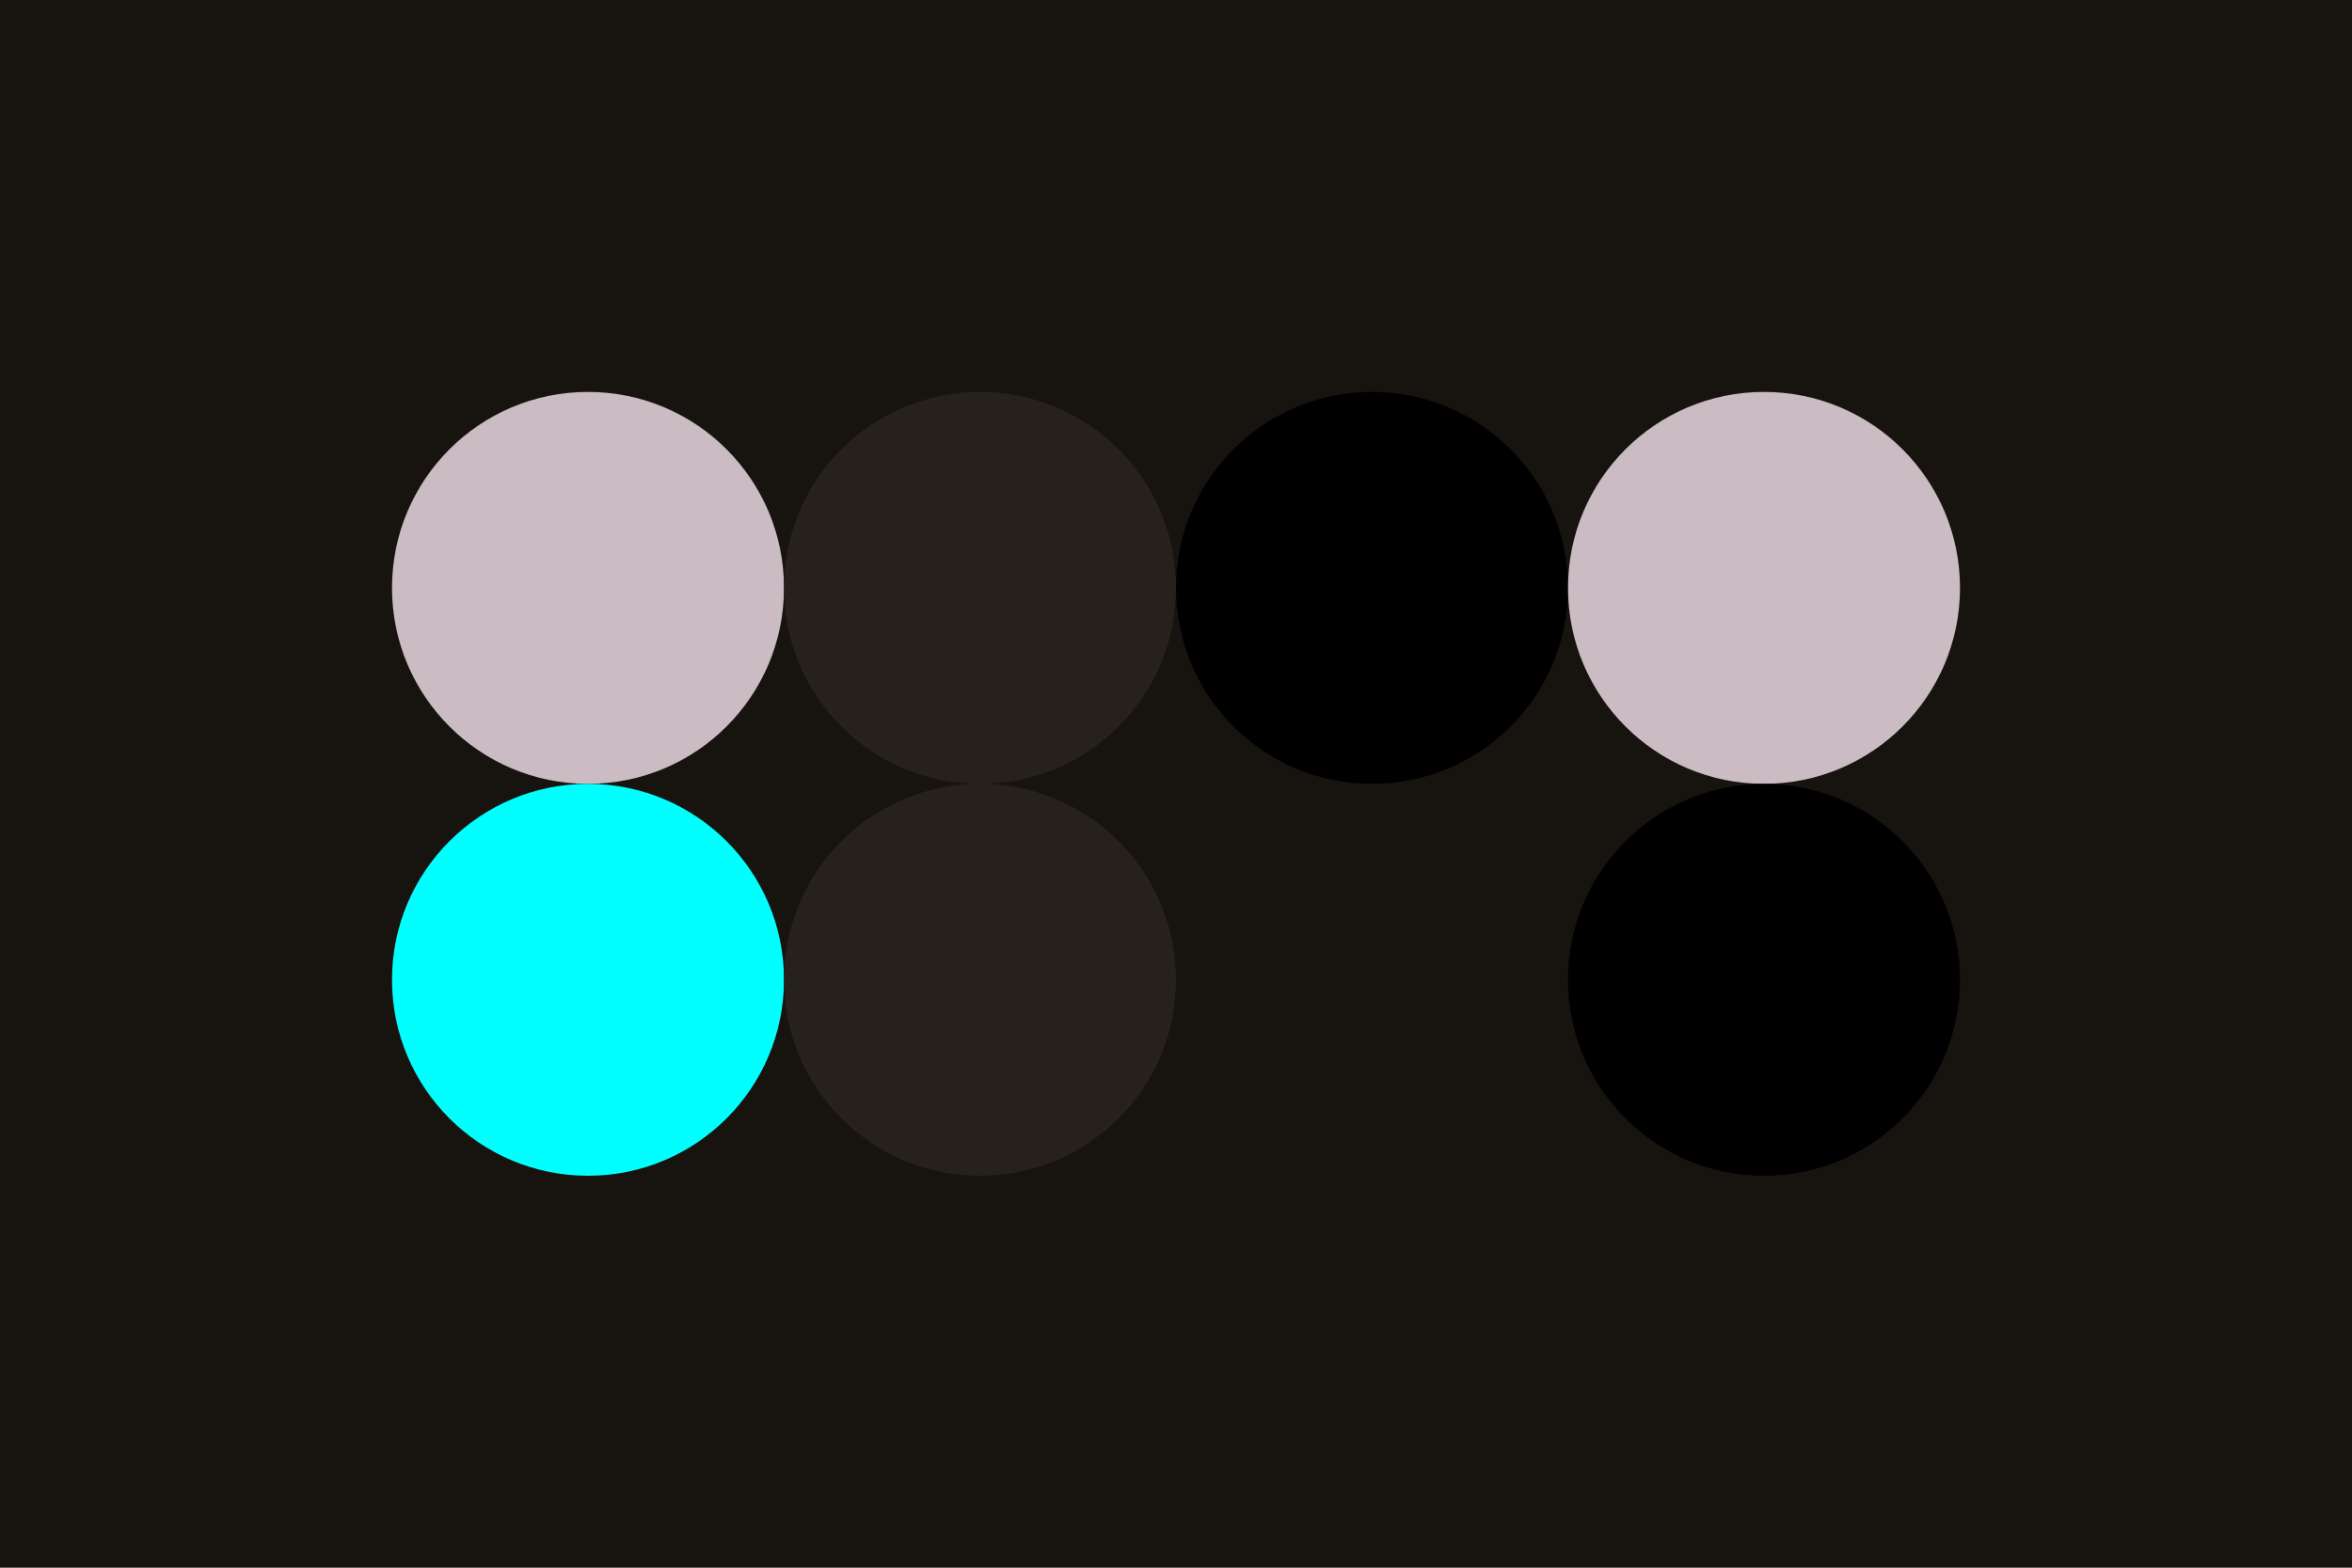
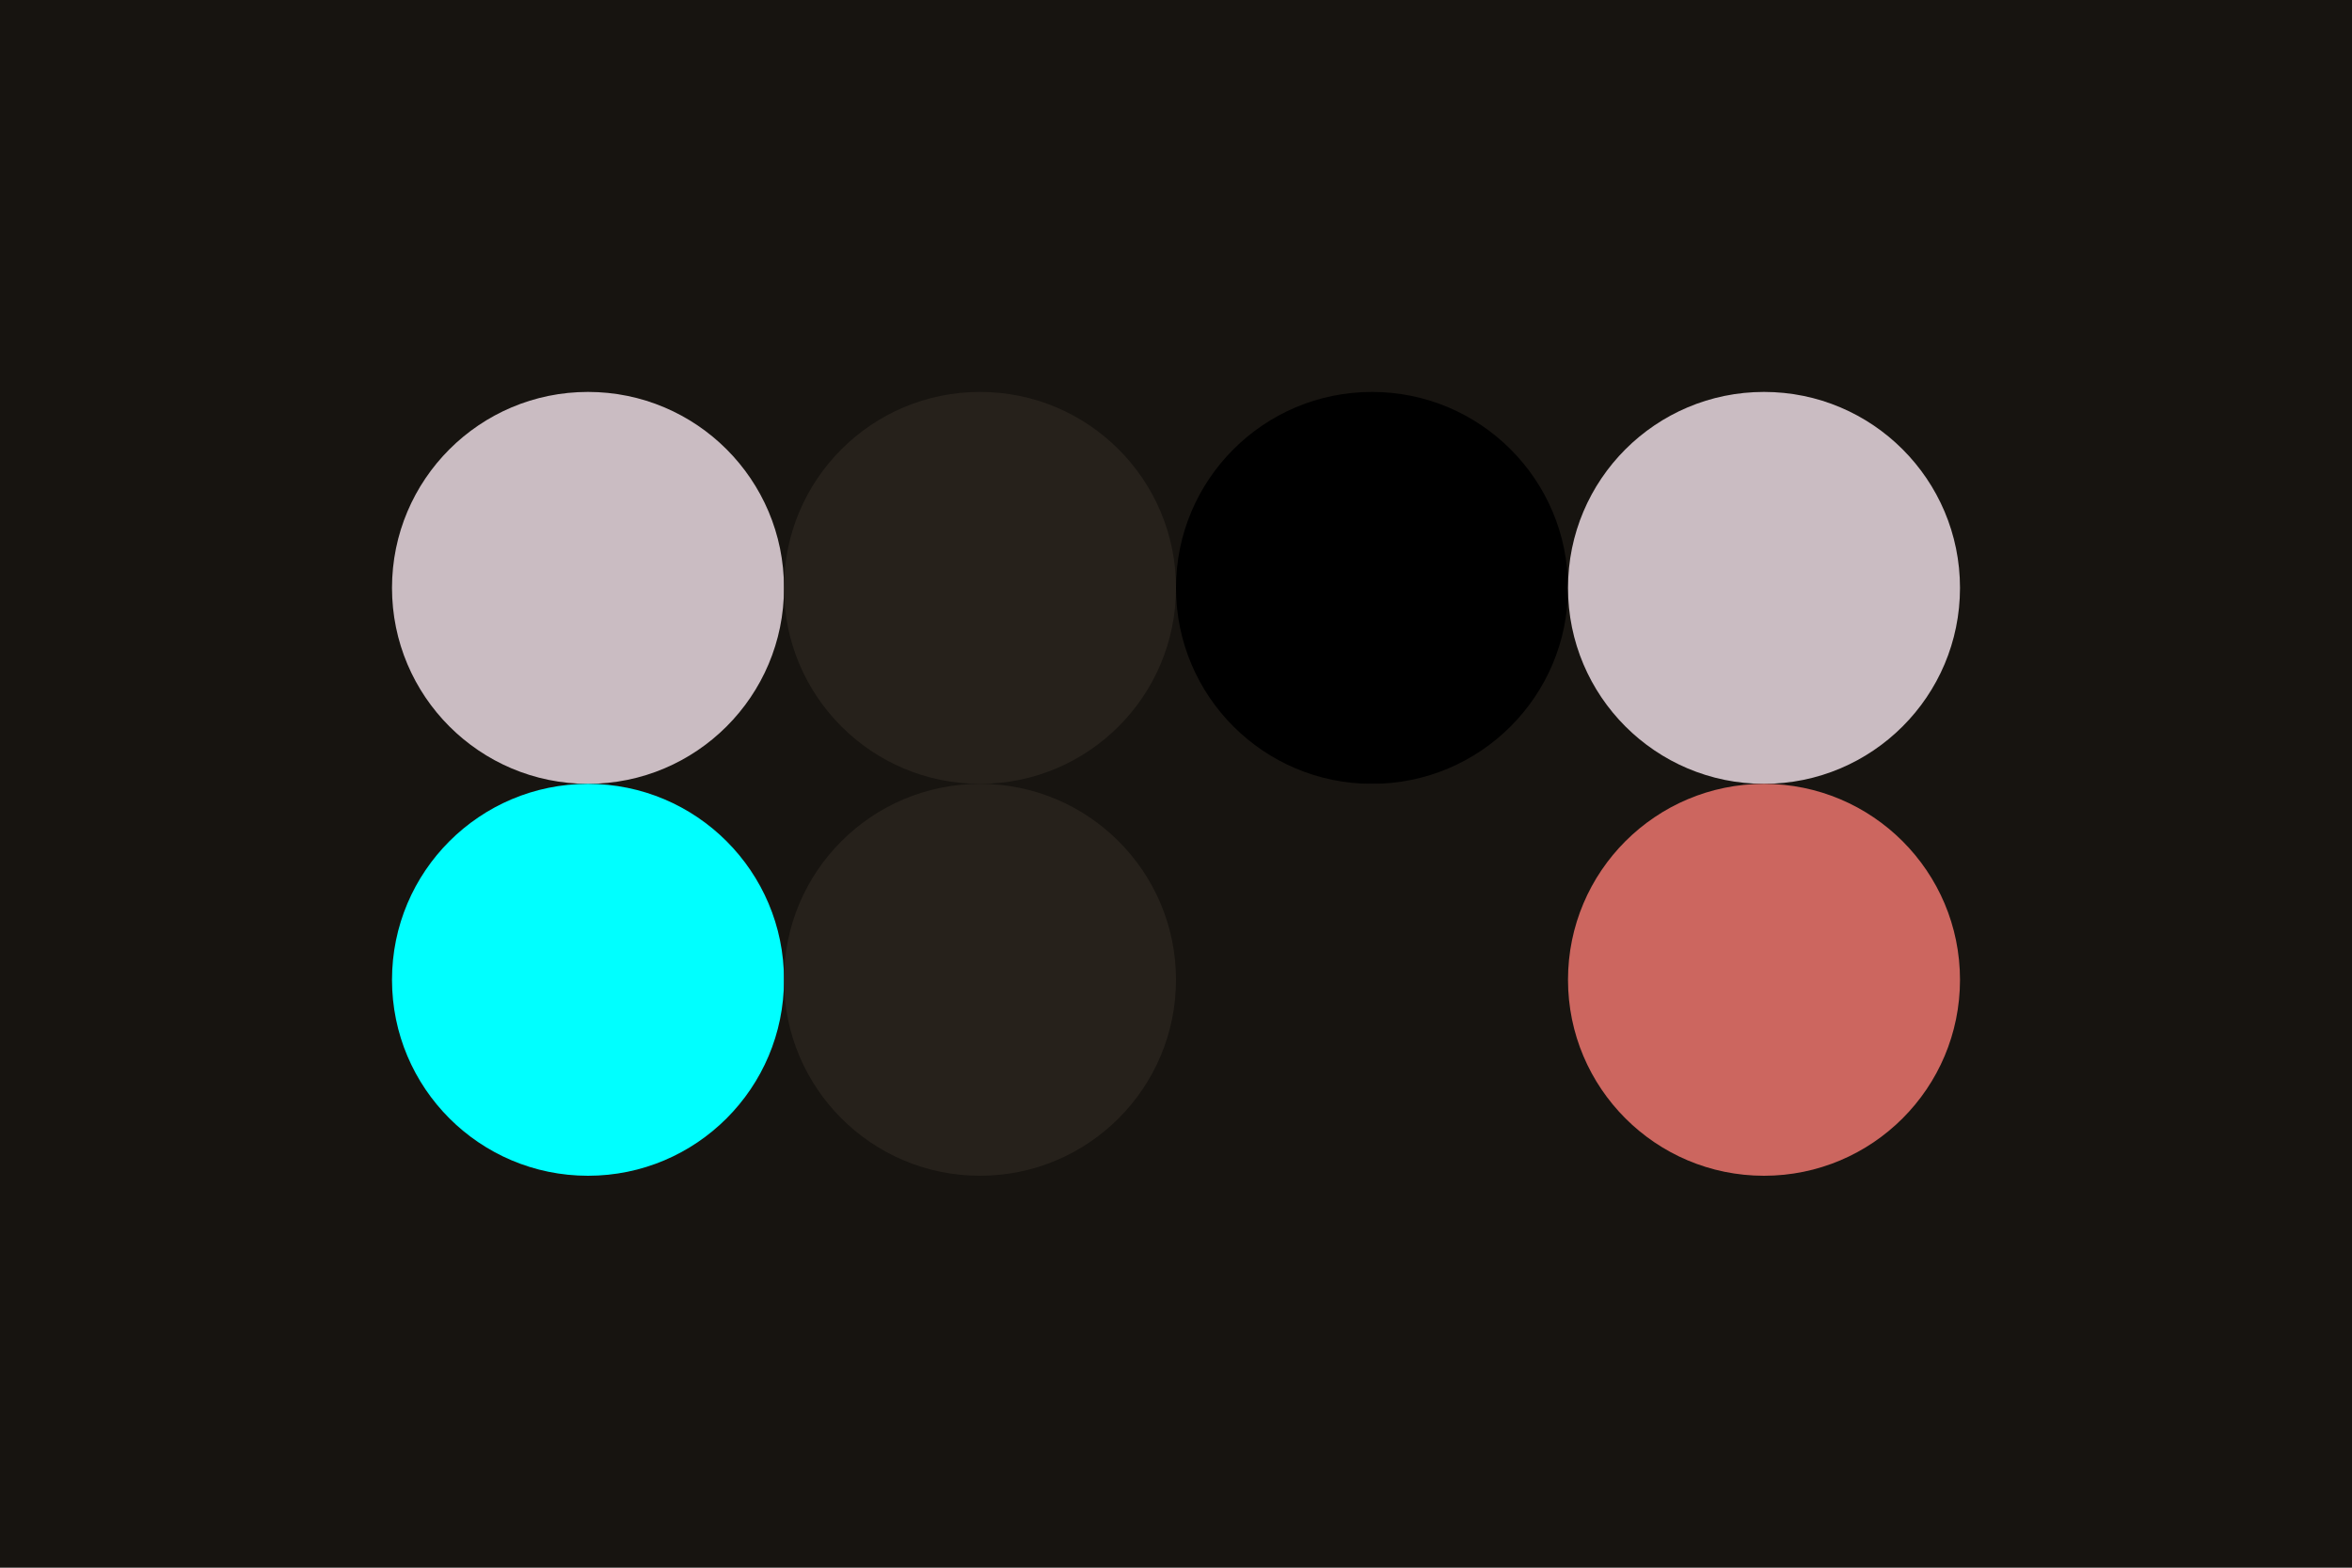
<svg xmlns="http://www.w3.org/2000/svg" width="96px" height="64px" baseProfile="full" version="1.1">
  <rect width="96" height="64" id="background" fill="#171410" />
-   <circle cx="24" cy="24" r="8" id="f_high" fill="#CABCC2" />
-   <circle cx="40" cy="24" r="8" id="f_med" fill="#26211B" />
+   <circle cx="24" cy="24" r="8" id="f_high" fill="#cabcc2" />
+   <circle cx="40" cy="24" r="8" id="f_med" fill="#26211b" />
  <circle cx="56" cy="24" r="8" id="f_low" fill="#000000" />
-   <circle cx="72" cy="24" r="8" id="f_inv" fill="#CABCC2" />
-   <circle cx="24" cy="40" r="8" id="b_high" fill="#00FFFF" />
-   <circle cx="40" cy="40" r="8" id="b_med" fill="#26211B" />
+   <circle cx="72" cy="24" r="8" id="f_inv" fill="#cabcc2" />
+   <circle cx="24" cy="40" r="8" id="b_high" fill="#00ffff" />
+   <circle cx="40" cy="40" r="8" id="b_med" fill="#26211b" />
  <circle cx="56" cy="40" r="8" id="b_low" fill="#171410" />
-   <circle cx="72" cy="40" r="8" id="b_inv" fill="#000000" />
+   <circle cx="72" cy="40" r="8" id="b_inv" fill="#cc665f" />
</svg>
